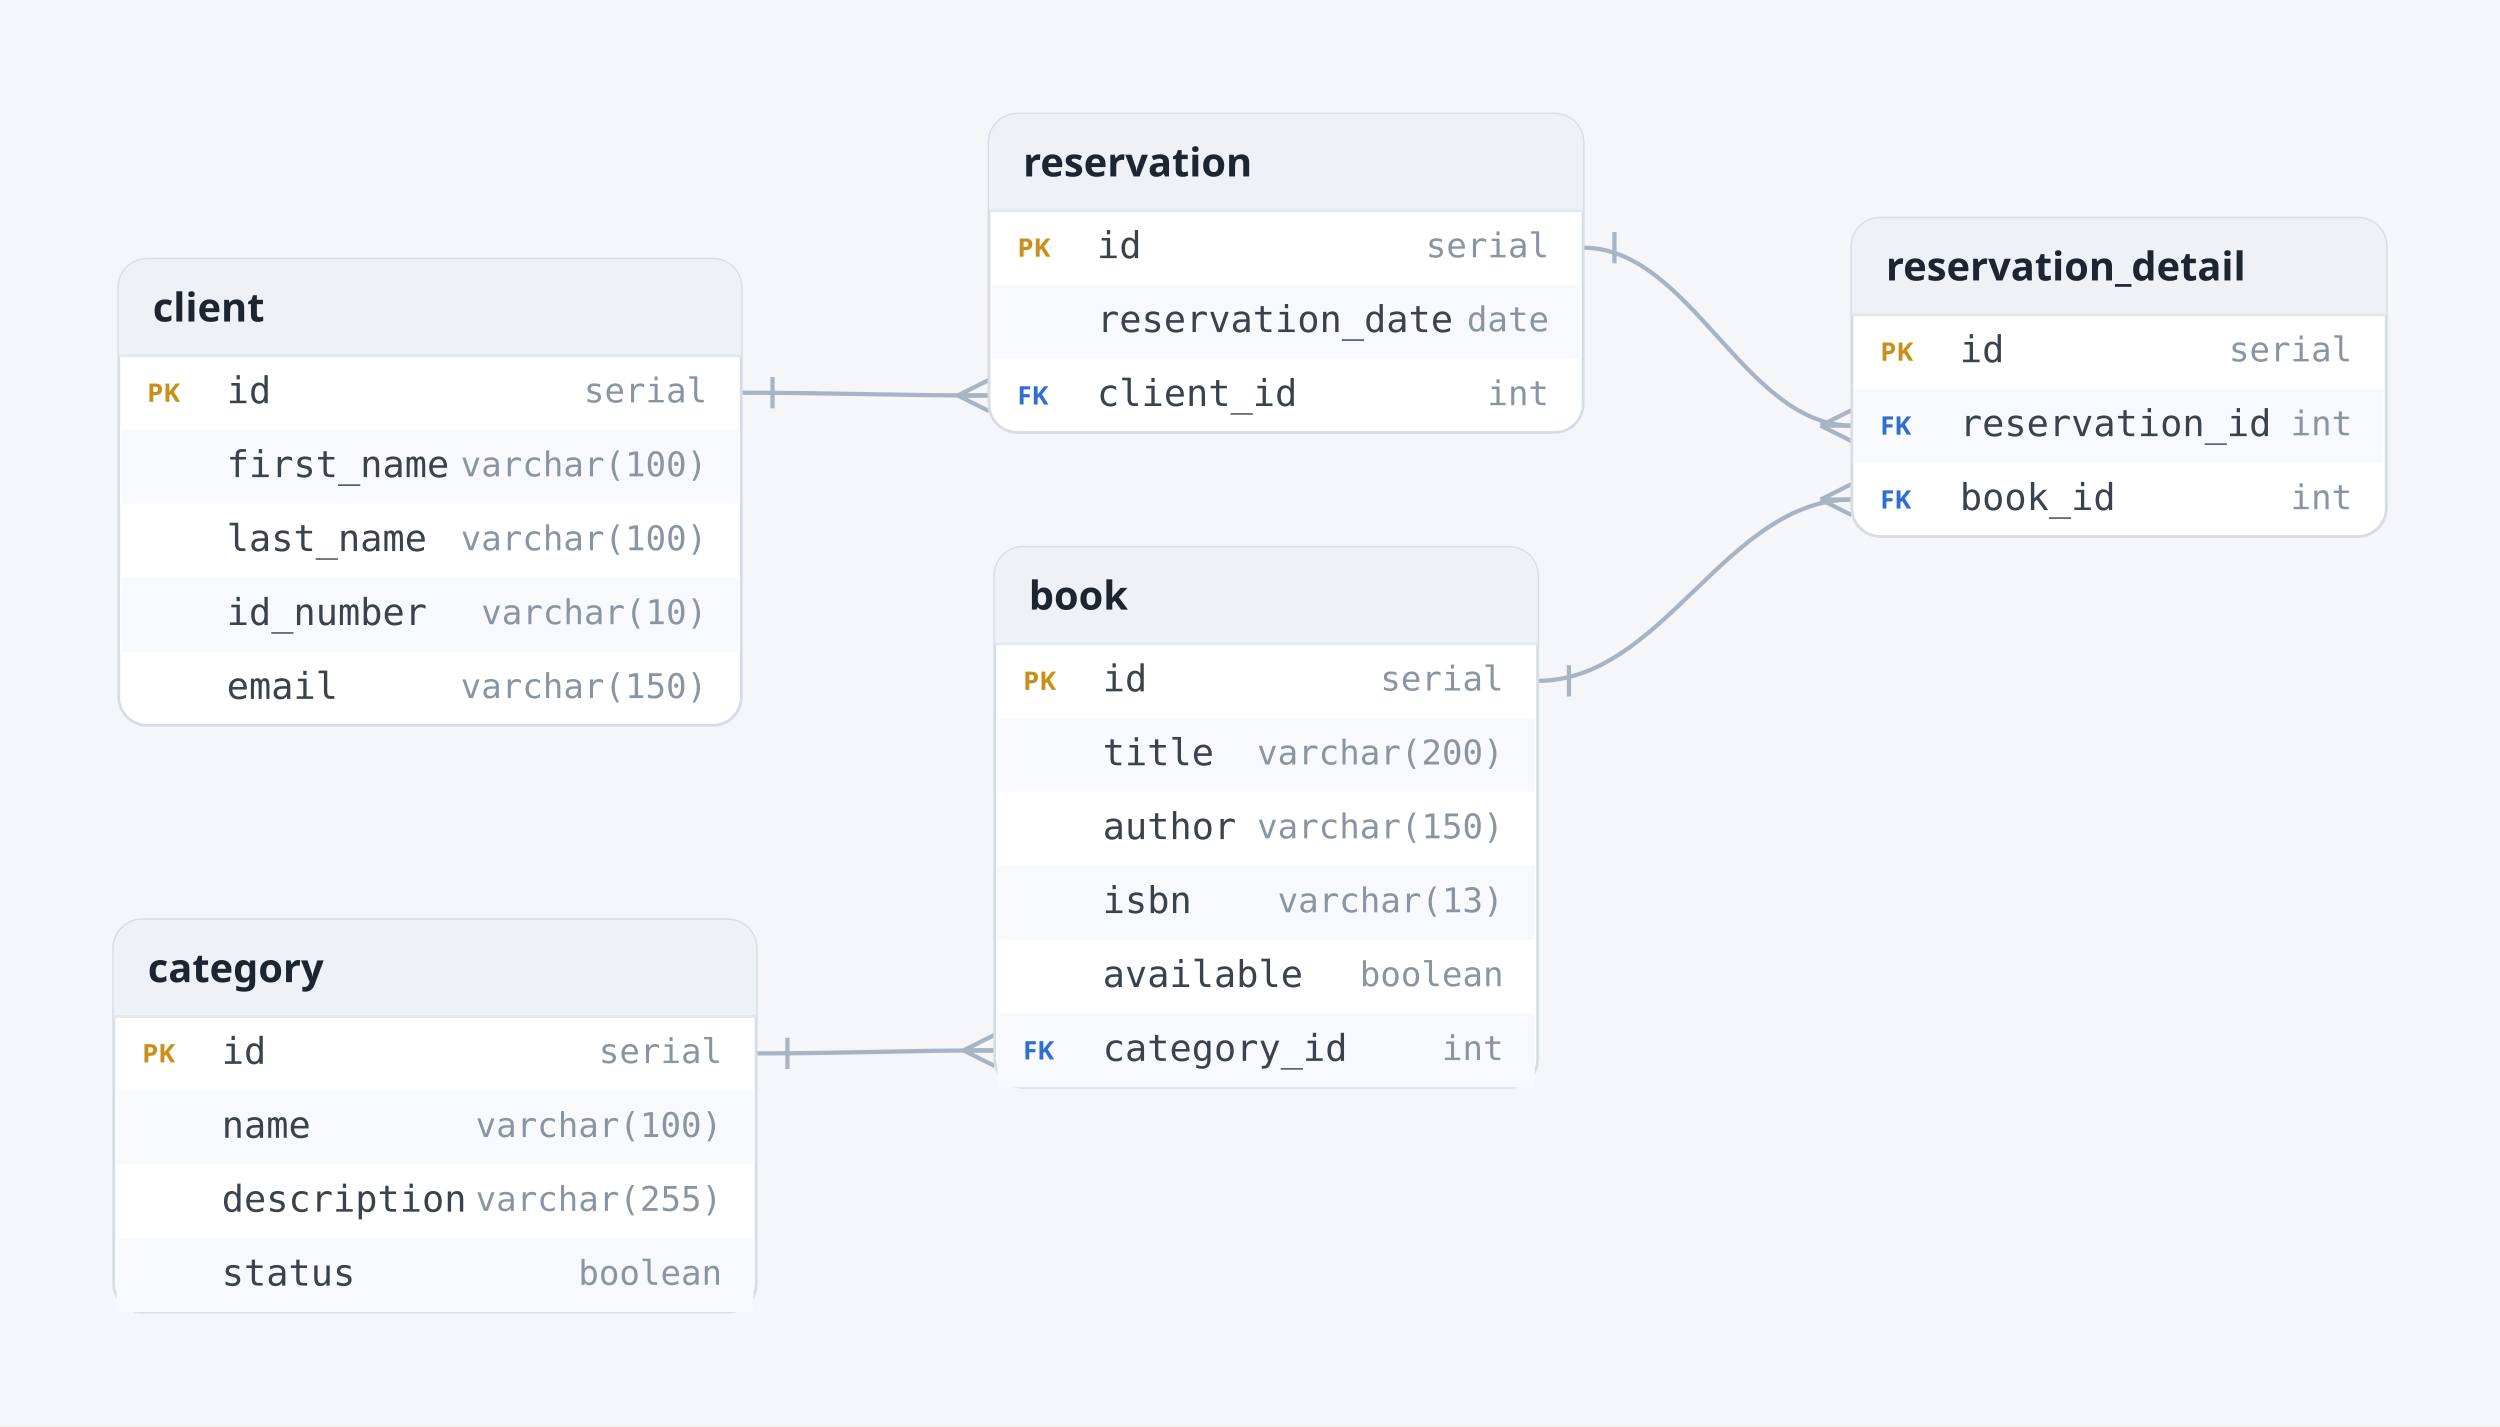
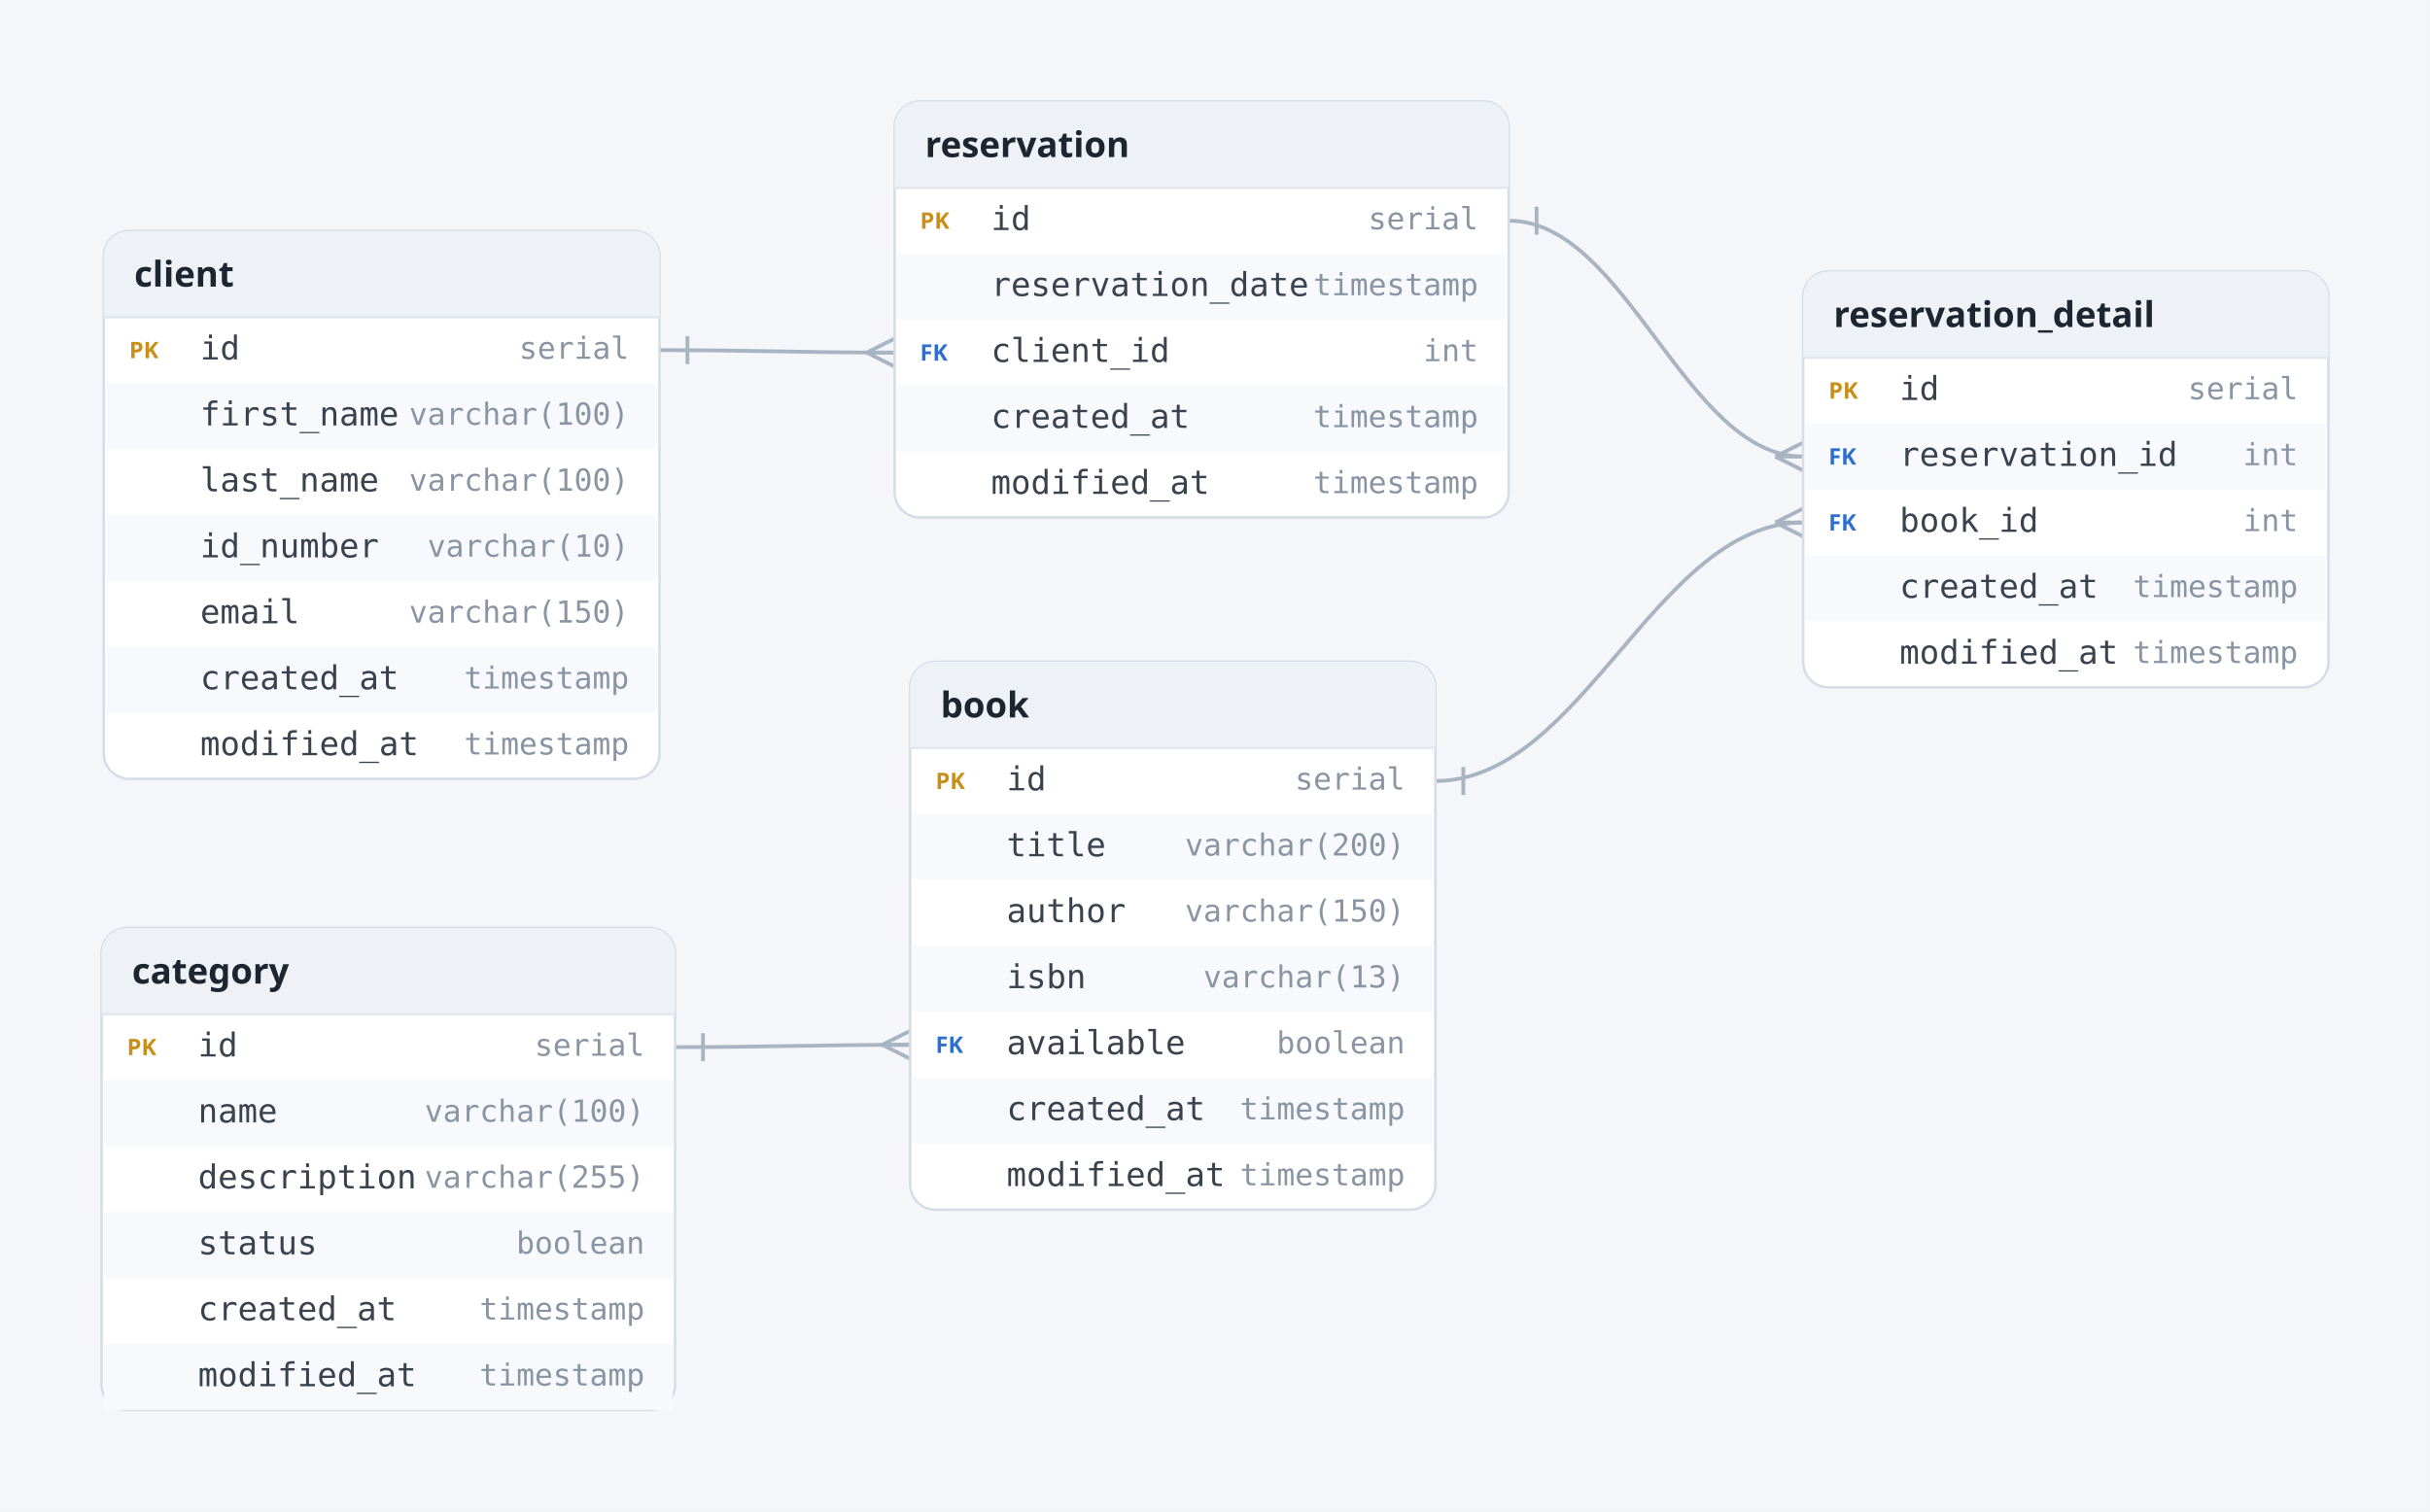
- <svg xmlns="http://www.w3.org/2000/svg" width="880" height="502" viewBox="-4.782 -88.674 879.416 501.422" font-family="ui-sans-serif, system-ui, sans-serif">
-   <rect x="-4.782" y="-88.674" width="879.416" height="501.422" fill="#f4f6fa" />
-   <path d="M 345.116 280.703 C 311.557 280.703, 294.777 281.748, 261.218 281.748" fill="none" stroke="#a9b4c2" stroke-width="1.5" />
-   <path d="M 334.116 280.703 L 345.116 275.203 M 334.116 280.703 L 345.116 286.203 M 334.116 280.703 L 345.116 280.703" fill="none" stroke="#a9b4c2" stroke-width="1.5" />
-   <path d="M 272.218 276.248 L 272.218 287.248" fill="none" stroke="#a9b4c2" stroke-width="1.5" />
-   <path d="M 343.119 50.326 C 308.258 50.326, 290.828 49.359, 255.967 49.359" fill="none" stroke="#a9b4c2" stroke-width="1.5" />
-   <path d="M 332.119 50.326 L 343.119 44.826 M 332.119 50.326 L 343.119 55.826 M 332.119 50.326 L 343.119 50.326" fill="none" stroke="#a9b4c2" stroke-width="1.5" />
-   <path d="M 266.967 43.859 L 266.967 54.859" fill="none" stroke="#a9b4c2" stroke-width="1.5" />
-   <path d="M 646.634 60.927 C 608.828 60.927, 589.925 -1.674, 552.119 -1.674" fill="none" stroke="#a9b4c2" stroke-width="1.5" />
-   <path d="M 635.634 60.927 L 646.634 55.427 M 635.634 60.927 L 646.634 66.427 M 635.634 60.927 L 646.634 60.927" fill="none" stroke="#a9b4c2" stroke-width="1.5" />
-   <path d="M 563.119 -7.174 L 563.119 3.826" fill="none" stroke="#a9b4c2" stroke-width="1.5" />
-   <path d="M 646.634 86.927 C 602.426 86.927, 580.323 150.703, 536.116 150.703" fill="none" stroke="#a9b4c2" stroke-width="1.5" />
-   <path d="M 635.634 86.927 L 646.634 81.427 M 635.634 86.927 L 646.634 92.427 M 635.634 86.927 L 646.634 86.927" fill="none" stroke="#a9b4c2" stroke-width="1.5" />
-   <path d="M 547.116 145.203 L 547.116 156.203" fill="none" stroke="#a9b4c2" stroke-width="1.5" />
-   <g transform="translate(35.21791 234.7478)">
-     <rect x="0" y="0" width="226" height="138" rx="10" fill="#ffffff" stroke="#d6dde6" />
+ <svg xmlns="http://www.w3.org/2000/svg" width="958" height="596" viewBox="28.835 -9.015 957.588 595.793" font-family="ui-sans-serif, system-ui, sans-serif">
+   <rect x="28.835" y="-9.015" width="957.588" height="595.793" fill="#f4f6fa" />
+   <path d="M 387.497 402.863 C 350.432 402.863, 331.9 403.778, 294.835 403.778" fill="none" stroke="#a9b4c2" stroke-width="1.5" />
+   <path d="M 376.497 402.863 L 387.497 397.363 M 376.497 402.863 L 387.497 408.363 M 376.497 402.863 L 387.497 402.863" fill="none" stroke="#a9b4c2" stroke-width="1.5" />
+   <path d="M 305.835 398.278 L 305.835 409.278" fill="none" stroke="#a9b4c2" stroke-width="1.5" />
+   <path d="M 381.377 129.985 C 344.31 129.985, 325.776 129.018, 288.709 129.018" fill="none" stroke="#a9b4c2" stroke-width="1.5" />
+   <path d="M 370.377 129.985 L 381.377 124.485 M 370.377 129.985 L 381.377 135.485 M 370.377 129.985 L 381.377 129.985" fill="none" stroke="#a9b4c2" stroke-width="1.5" />
+   <path d="M 299.709 123.518 L 299.709 134.518" fill="none" stroke="#a9b4c2" stroke-width="1.5" />
+   <path d="M 739.423 170.963 C 693.005 170.963, 669.795 77.985, 623.377 77.985" fill="none" stroke="#a9b4c2" stroke-width="1.5" />
+   <path d="M 728.423 170.963 L 739.423 165.463 M 728.423 170.963 L 739.423 176.463 M 728.423 170.963 L 739.423 170.963" fill="none" stroke="#a9b4c2" stroke-width="1.5" />
+   <path d="M 634.377 72.485 L 634.377 83.485" fill="none" stroke="#a9b4c2" stroke-width="1.5" />
+   <path d="M 739.423 196.963 C 681.453 196.963, 652.467 298.863, 594.497 298.863" fill="none" stroke="#a9b4c2" stroke-width="1.5" />
+   <path d="M 728.423 196.963 L 739.423 191.463 M 728.423 196.963 L 739.423 202.463 M 728.423 196.963 L 739.423 196.963" fill="none" stroke="#a9b4c2" stroke-width="1.5" />
+   <path d="M 605.497 293.363 L 605.497 304.363" fill="none" stroke="#a9b4c2" stroke-width="1.5" />
+   <g transform="translate(68.83507 356.7776)">
+     <rect x="0" y="0" width="226" height="190" rx="10" fill="#ffffff" stroke="#d6dde6" />
    <path d="M0 34 V10 a10 10 0 0 1 10 -10 H216 a10 10 0 0 1 10 10 V34 Z" fill="#eef2f7" />
    <line x1="0" y1="34" x2="226" y2="34" stroke="#e3e8ef" />
    <text x="12" y="17" dominant-baseline="middle" font-weight="600" font-size="14" fill="#1c2530">category</text>
    <text x="10" y="47" dominant-baseline="middle" font-size="9" font-weight="700" fill="#c8901a">PK</text>
    <text x="38" y="47" dominant-baseline="middle" font-size="13" font-family="ui-monospace, Menlo, monospace" fill="#39424d">id</text>
    <text x="214" y="47" dominant-baseline="middle" text-anchor="end" font-size="12" font-family="ui-monospace, Menlo, monospace" fill="#8a95a3">serial</text>
    <rect x="1" y="60" width="224" height="26" fill="#f7f9fc" />
    <text x="38" y="73" dominant-baseline="middle" font-size="13" font-family="ui-monospace, Menlo, monospace" fill="#39424d">name</text>
    <text x="214" y="73" dominant-baseline="middle" text-anchor="end" font-size="12" font-family="ui-monospace, Menlo, monospace" fill="#8a95a3">varchar(100)</text>
    <text x="38" y="99" dominant-baseline="middle" font-size="13" font-family="ui-monospace, Menlo, monospace" fill="#39424d">description</text>
    <text x="214" y="99" dominant-baseline="middle" text-anchor="end" font-size="12" font-family="ui-monospace, Menlo, monospace" fill="#8a95a3">varchar(255)</text>
    <rect x="1" y="112" width="224" height="26" fill="#f7f9fc" />
    <text x="38" y="125" dominant-baseline="middle" font-size="13" font-family="ui-monospace, Menlo, monospace" fill="#39424d">status</text>
    <text x="214" y="125" dominant-baseline="middle" text-anchor="end" font-size="12" font-family="ui-monospace, Menlo, monospace" fill="#8a95a3">boolean</text>
+     <text x="38" y="151" dominant-baseline="middle" font-size="13" font-family="ui-monospace, Menlo, monospace" fill="#39424d">created_at</text>
+     <text x="214" y="151" dominant-baseline="middle" text-anchor="end" font-size="12" font-family="ui-monospace, Menlo, monospace" fill="#8a95a3">timestamp</text>
+     <rect x="1" y="164" width="224" height="26" fill="#f7f9fc" />
+     <text x="38" y="177" dominant-baseline="middle" font-size="13" font-family="ui-monospace, Menlo, monospace" fill="#39424d">modified_at</text>
+     <text x="214" y="177" dominant-baseline="middle" text-anchor="end" font-size="12" font-family="ui-monospace, Menlo, monospace" fill="#8a95a3">timestamp</text>
  </g>
-   <g transform="translate(345.1157 103.703)">
-     <rect x="0" y="0" width="191" height="190" rx="10" fill="#ffffff" stroke="#d6dde6" />
-     <path d="M0 34 V10 a10 10 0 0 1 10 -10 H181 a10 10 0 0 1 10 10 V34 Z" fill="#eef2f7" />
-     <line x1="0" y1="34" x2="191" y2="34" stroke="#e3e8ef" />
+   <g transform="translate(387.497 251.8634)">
+     <rect x="0" y="0" width="207" height="216" rx="10" fill="#ffffff" stroke="#d6dde6" />
+     <path d="M0 34 V10 a10 10 0 0 1 10 -10 H197 a10 10 0 0 1 10 10 V34 Z" fill="#eef2f7" />
+     <line x1="0" y1="34" x2="207" y2="34" stroke="#e3e8ef" />
    <text x="12" y="17" dominant-baseline="middle" font-weight="600" font-size="14" fill="#1c2530">book</text>
    <text x="10" y="47" dominant-baseline="middle" font-size="9" font-weight="700" fill="#c8901a">PK</text>
    <text x="38" y="47" dominant-baseline="middle" font-size="13" font-family="ui-monospace, Menlo, monospace" fill="#39424d">id</text>
-     <text x="179" y="47" dominant-baseline="middle" text-anchor="end" font-size="12" font-family="ui-monospace, Menlo, monospace" fill="#8a95a3">serial</text>
-     <rect x="1" y="60" width="189" height="26" fill="#f7f9fc" />
+     <text x="195" y="47" dominant-baseline="middle" text-anchor="end" font-size="12" font-family="ui-monospace, Menlo, monospace" fill="#8a95a3">serial</text>
+     <rect x="1" y="60" width="205" height="26" fill="#f7f9fc" />
    <text x="38" y="73" dominant-baseline="middle" font-size="13" font-family="ui-monospace, Menlo, monospace" fill="#39424d">title</text>
-     <text x="179" y="73" dominant-baseline="middle" text-anchor="end" font-size="12" font-family="ui-monospace, Menlo, monospace" fill="#8a95a3">varchar(200)</text>
+     <text x="195" y="73" dominant-baseline="middle" text-anchor="end" font-size="12" font-family="ui-monospace, Menlo, monospace" fill="#8a95a3">varchar(200)</text>
    <text x="38" y="99" dominant-baseline="middle" font-size="13" font-family="ui-monospace, Menlo, monospace" fill="#39424d">author</text>
-     <text x="179" y="99" dominant-baseline="middle" text-anchor="end" font-size="12" font-family="ui-monospace, Menlo, monospace" fill="#8a95a3">varchar(150)</text>
-     <rect x="1" y="112" width="189" height="26" fill="#f7f9fc" />
+     <text x="195" y="99" dominant-baseline="middle" text-anchor="end" font-size="12" font-family="ui-monospace, Menlo, monospace" fill="#8a95a3">varchar(150)</text>
+     <rect x="1" y="112" width="205" height="26" fill="#f7f9fc" />
    <text x="38" y="125" dominant-baseline="middle" font-size="13" font-family="ui-monospace, Menlo, monospace" fill="#39424d">isbn</text>
-     <text x="179" y="125" dominant-baseline="middle" text-anchor="end" font-size="12" font-family="ui-monospace, Menlo, monospace" fill="#8a95a3">varchar(13)</text>
+     <text x="195" y="125" dominant-baseline="middle" text-anchor="end" font-size="12" font-family="ui-monospace, Menlo, monospace" fill="#8a95a3">varchar(13)</text>
+     <text x="10" y="151" dominant-baseline="middle" font-size="9" font-weight="700" fill="#2f6fd0">FK</text>
    <text x="38" y="151" dominant-baseline="middle" font-size="13" font-family="ui-monospace, Menlo, monospace" fill="#39424d">available</text>
-     <text x="179" y="151" dominant-baseline="middle" text-anchor="end" font-size="12" font-family="ui-monospace, Menlo, monospace" fill="#8a95a3">boolean</text>
-     <rect x="1" y="164" width="189" height="26" fill="#f7f9fc" />
-     <text x="10" y="177" dominant-baseline="middle" font-size="9" font-weight="700" fill="#2f6fd0">FK</text>
-     <text x="38" y="177" dominant-baseline="middle" font-size="13" font-family="ui-monospace, Menlo, monospace" fill="#39424d">category_id</text>
-     <text x="179" y="177" dominant-baseline="middle" text-anchor="end" font-size="12" font-family="ui-monospace, Menlo, monospace" fill="#8a95a3">int</text>
+     <text x="195" y="151" dominant-baseline="middle" text-anchor="end" font-size="12" font-family="ui-monospace, Menlo, monospace" fill="#8a95a3">boolean</text>
+     <rect x="1" y="164" width="205" height="26" fill="#f7f9fc" />
+     <text x="38" y="177" dominant-baseline="middle" font-size="13" font-family="ui-monospace, Menlo, monospace" fill="#39424d">created_at</text>
+     <text x="195" y="177" dominant-baseline="middle" text-anchor="end" font-size="12" font-family="ui-monospace, Menlo, monospace" fill="#8a95a3">timestamp</text>
+     <text x="38" y="203" dominant-baseline="middle" font-size="13" font-family="ui-monospace, Menlo, monospace" fill="#39424d">modified_at</text>
+     <text x="195" y="203" dominant-baseline="middle" text-anchor="end" font-size="12" font-family="ui-monospace, Menlo, monospace" fill="#8a95a3">timestamp</text>
  </g>
-   <g transform="translate(36.96716 2.358955)">
-     <rect x="0" y="0" width="219" height="164" rx="10" fill="#ffffff" stroke="#d6dde6" />
+   <g transform="translate(381.3769 30.98507)">
+     <rect x="0" y="0" width="242" height="164" rx="10" fill="#ffffff" stroke="#d6dde6" />
+     <path d="M0 34 V10 a10 10 0 0 1 10 -10 H232 a10 10 0 0 1 10 10 V34 Z" fill="#eef2f7" />
+     <line x1="0" y1="34" x2="242" y2="34" stroke="#e3e8ef" />
+     <text x="12" y="17" dominant-baseline="middle" font-weight="600" font-size="14" fill="#1c2530">reservation</text>
+     <text x="10" y="47" dominant-baseline="middle" font-size="9" font-weight="700" fill="#c8901a">PK</text>
+     <text x="38" y="47" dominant-baseline="middle" font-size="13" font-family="ui-monospace, Menlo, monospace" fill="#39424d">id</text>
+     <text x="230" y="47" dominant-baseline="middle" text-anchor="end" font-size="12" font-family="ui-monospace, Menlo, monospace" fill="#8a95a3">serial</text>
+     <rect x="1" y="60" width="240" height="26" fill="#f7f9fc" />
+     <text x="38" y="73" dominant-baseline="middle" font-size="13" font-family="ui-monospace, Menlo, monospace" fill="#39424d">reservation_date</text>
+     <text x="230" y="73" dominant-baseline="middle" text-anchor="end" font-size="12" font-family="ui-monospace, Menlo, monospace" fill="#8a95a3">timestamp</text>
+     <text x="10" y="99" dominant-baseline="middle" font-size="9" font-weight="700" fill="#2f6fd0">FK</text>
+     <text x="38" y="99" dominant-baseline="middle" font-size="13" font-family="ui-monospace, Menlo, monospace" fill="#39424d">client_id</text>
+     <text x="230" y="99" dominant-baseline="middle" text-anchor="end" font-size="12" font-family="ui-monospace, Menlo, monospace" fill="#8a95a3">int</text>
+     <rect x="1" y="112" width="240" height="26" fill="#f7f9fc" />
+     <text x="38" y="125" dominant-baseline="middle" font-size="13" font-family="ui-monospace, Menlo, monospace" fill="#39424d">created_at</text>
+     <text x="230" y="125" dominant-baseline="middle" text-anchor="end" font-size="12" font-family="ui-monospace, Menlo, monospace" fill="#8a95a3">timestamp</text>
+     <text x="38" y="151" dominant-baseline="middle" font-size="13" font-family="ui-monospace, Menlo, monospace" fill="#39424d">modified_at</text>
+     <text x="230" y="151" dominant-baseline="middle" text-anchor="end" font-size="12" font-family="ui-monospace, Menlo, monospace" fill="#8a95a3">timestamp</text>
+   </g>
+   <g transform="translate(69.70896 82.01791)">
+     <rect x="0" y="0" width="219" height="216" rx="10" fill="#ffffff" stroke="#d6dde6" />
    <path d="M0 34 V10 a10 10 0 0 1 10 -10 H209 a10 10 0 0 1 10 10 V34 Z" fill="#eef2f7" />
    <line x1="0" y1="34" x2="219" y2="34" stroke="#e3e8ef" />
    <text x="12" y="17" dominant-baseline="middle" font-weight="600" font-size="14" fill="#1c2530">client</text>
    <text x="10" y="47" dominant-baseline="middle" font-size="9" font-weight="700" fill="#c8901a">PK</text>
    <text x="38" y="47" dominant-baseline="middle" font-size="13" font-family="ui-monospace, Menlo, monospace" fill="#39424d">id</text>
    <text x="207" y="47" dominant-baseline="middle" text-anchor="end" font-size="12" font-family="ui-monospace, Menlo, monospace" fill="#8a95a3">serial</text>
    <rect x="1" y="60" width="217" height="26" fill="#f7f9fc" />
    <text x="38" y="73" dominant-baseline="middle" font-size="13" font-family="ui-monospace, Menlo, monospace" fill="#39424d">first_name</text>
    <text x="207" y="73" dominant-baseline="middle" text-anchor="end" font-size="12" font-family="ui-monospace, Menlo, monospace" fill="#8a95a3">varchar(100)</text>
    <text x="38" y="99" dominant-baseline="middle" font-size="13" font-family="ui-monospace, Menlo, monospace" fill="#39424d">last_name</text>
    <text x="207" y="99" dominant-baseline="middle" text-anchor="end" font-size="12" font-family="ui-monospace, Menlo, monospace" fill="#8a95a3">varchar(100)</text>
    <rect x="1" y="112" width="217" height="26" fill="#f7f9fc" />
    <text x="38" y="125" dominant-baseline="middle" font-size="13" font-family="ui-monospace, Menlo, monospace" fill="#39424d">id_number</text>
    <text x="207" y="125" dominant-baseline="middle" text-anchor="end" font-size="12" font-family="ui-monospace, Menlo, monospace" fill="#8a95a3">varchar(10)</text>
    <text x="38" y="151" dominant-baseline="middle" font-size="13" font-family="ui-monospace, Menlo, monospace" fill="#39424d">email</text>
    <text x="207" y="151" dominant-baseline="middle" text-anchor="end" font-size="12" font-family="ui-monospace, Menlo, monospace" fill="#8a95a3">varchar(150)</text>
+     <rect x="1" y="164" width="217" height="26" fill="#f7f9fc" />
+     <text x="38" y="177" dominant-baseline="middle" font-size="13" font-family="ui-monospace, Menlo, monospace" fill="#39424d">created_at</text>
+     <text x="207" y="177" dominant-baseline="middle" text-anchor="end" font-size="12" font-family="ui-monospace, Menlo, monospace" fill="#8a95a3">timestamp</text>
+     <text x="38" y="203" dominant-baseline="middle" font-size="13" font-family="ui-monospace, Menlo, monospace" fill="#39424d">modified_at</text>
+     <text x="207" y="203" dominant-baseline="middle" text-anchor="end" font-size="12" font-family="ui-monospace, Menlo, monospace" fill="#8a95a3">timestamp</text>
  </g>
-   <g transform="translate(343.1187 -48.67388)">
-     <rect x="0" y="0" width="209" height="112" rx="10" fill="#ffffff" stroke="#d6dde6" />
-     <path d="M0 34 V10 a10 10 0 0 1 10 -10 H199 a10 10 0 0 1 10 10 V34 Z" fill="#eef2f7" />
-     <line x1="0" y1="34" x2="209" y2="34" stroke="#e3e8ef" />
-     <text x="12" y="17" dominant-baseline="middle" font-weight="600" font-size="14" fill="#1c2530">reservation</text>
-     <text x="10" y="47" dominant-baseline="middle" font-size="9" font-weight="700" fill="#c8901a">PK</text>
-     <text x="38" y="47" dominant-baseline="middle" font-size="13" font-family="ui-monospace, Menlo, monospace" fill="#39424d">id</text>
-     <text x="197" y="47" dominant-baseline="middle" text-anchor="end" font-size="12" font-family="ui-monospace, Menlo, monospace" fill="#8a95a3">serial</text>
-     <rect x="1" y="60" width="207" height="26" fill="#f7f9fc" />
-     <text x="38" y="73" dominant-baseline="middle" font-size="13" font-family="ui-monospace, Menlo, monospace" fill="#39424d">reservation_date</text>
-     <text x="197" y="73" dominant-baseline="middle" text-anchor="end" font-size="12" font-family="ui-monospace, Menlo, monospace" fill="#8a95a3">date</text>
-     <text x="10" y="99" dominant-baseline="middle" font-size="9" font-weight="700" fill="#2f6fd0">FK</text>
-     <text x="38" y="99" dominant-baseline="middle" font-size="13" font-family="ui-monospace, Menlo, monospace" fill="#39424d">client_id</text>
-     <text x="197" y="99" dominant-baseline="middle" text-anchor="end" font-size="12" font-family="ui-monospace, Menlo, monospace" fill="#8a95a3">int</text>
-   </g>
-   <g transform="translate(646.6336 -12.07313)">
-     <rect x="0" y="0" width="188" height="112" rx="10" fill="#ffffff" stroke="#d6dde6" />
-     <path d="M0 34 V10 a10 10 0 0 1 10 -10 H178 a10 10 0 0 1 10 10 V34 Z" fill="#eef2f7" />
-     <line x1="0" y1="34" x2="188" y2="34" stroke="#e3e8ef" />
+   <g transform="translate(739.4231 97.96269)">
+     <rect x="0" y="0" width="207" height="164" rx="10" fill="#ffffff" stroke="#d6dde6" />
+     <path d="M0 34 V10 a10 10 0 0 1 10 -10 H197 a10 10 0 0 1 10 10 V34 Z" fill="#eef2f7" />
+     <line x1="0" y1="34" x2="207" y2="34" stroke="#e3e8ef" />
    <text x="12" y="17" dominant-baseline="middle" font-weight="600" font-size="14" fill="#1c2530">reservation_detail</text>
    <text x="10" y="47" dominant-baseline="middle" font-size="9" font-weight="700" fill="#c8901a">PK</text>
    <text x="38" y="47" dominant-baseline="middle" font-size="13" font-family="ui-monospace, Menlo, monospace" fill="#39424d">id</text>
-     <text x="176" y="47" dominant-baseline="middle" text-anchor="end" font-size="12" font-family="ui-monospace, Menlo, monospace" fill="#8a95a3">serial</text>
-     <rect x="1" y="60" width="186" height="26" fill="#f7f9fc" />
+     <text x="195" y="47" dominant-baseline="middle" text-anchor="end" font-size="12" font-family="ui-monospace, Menlo, monospace" fill="#8a95a3">serial</text>
+     <rect x="1" y="60" width="205" height="26" fill="#f7f9fc" />
    <text x="10" y="73" dominant-baseline="middle" font-size="9" font-weight="700" fill="#2f6fd0">FK</text>
    <text x="38" y="73" dominant-baseline="middle" font-size="13" font-family="ui-monospace, Menlo, monospace" fill="#39424d">reservation_id</text>
-     <text x="176" y="73" dominant-baseline="middle" text-anchor="end" font-size="12" font-family="ui-monospace, Menlo, monospace" fill="#8a95a3">int</text>
+     <text x="195" y="73" dominant-baseline="middle" text-anchor="end" font-size="12" font-family="ui-monospace, Menlo, monospace" fill="#8a95a3">int</text>
    <text x="10" y="99" dominant-baseline="middle" font-size="9" font-weight="700" fill="#2f6fd0">FK</text>
    <text x="38" y="99" dominant-baseline="middle" font-size="13" font-family="ui-monospace, Menlo, monospace" fill="#39424d">book_id</text>
-     <text x="176" y="99" dominant-baseline="middle" text-anchor="end" font-size="12" font-family="ui-monospace, Menlo, monospace" fill="#8a95a3">int</text>
+     <text x="195" y="99" dominant-baseline="middle" text-anchor="end" font-size="12" font-family="ui-monospace, Menlo, monospace" fill="#8a95a3">int</text>
+     <rect x="1" y="112" width="205" height="26" fill="#f7f9fc" />
+     <text x="38" y="125" dominant-baseline="middle" font-size="13" font-family="ui-monospace, Menlo, monospace" fill="#39424d">created_at</text>
+     <text x="195" y="125" dominant-baseline="middle" text-anchor="end" font-size="12" font-family="ui-monospace, Menlo, monospace" fill="#8a95a3">timestamp</text>
+     <text x="38" y="151" dominant-baseline="middle" font-size="13" font-family="ui-monospace, Menlo, monospace" fill="#39424d">modified_at</text>
+     <text x="195" y="151" dominant-baseline="middle" text-anchor="end" font-size="12" font-family="ui-monospace, Menlo, monospace" fill="#8a95a3">timestamp</text>
  </g>
</svg>
